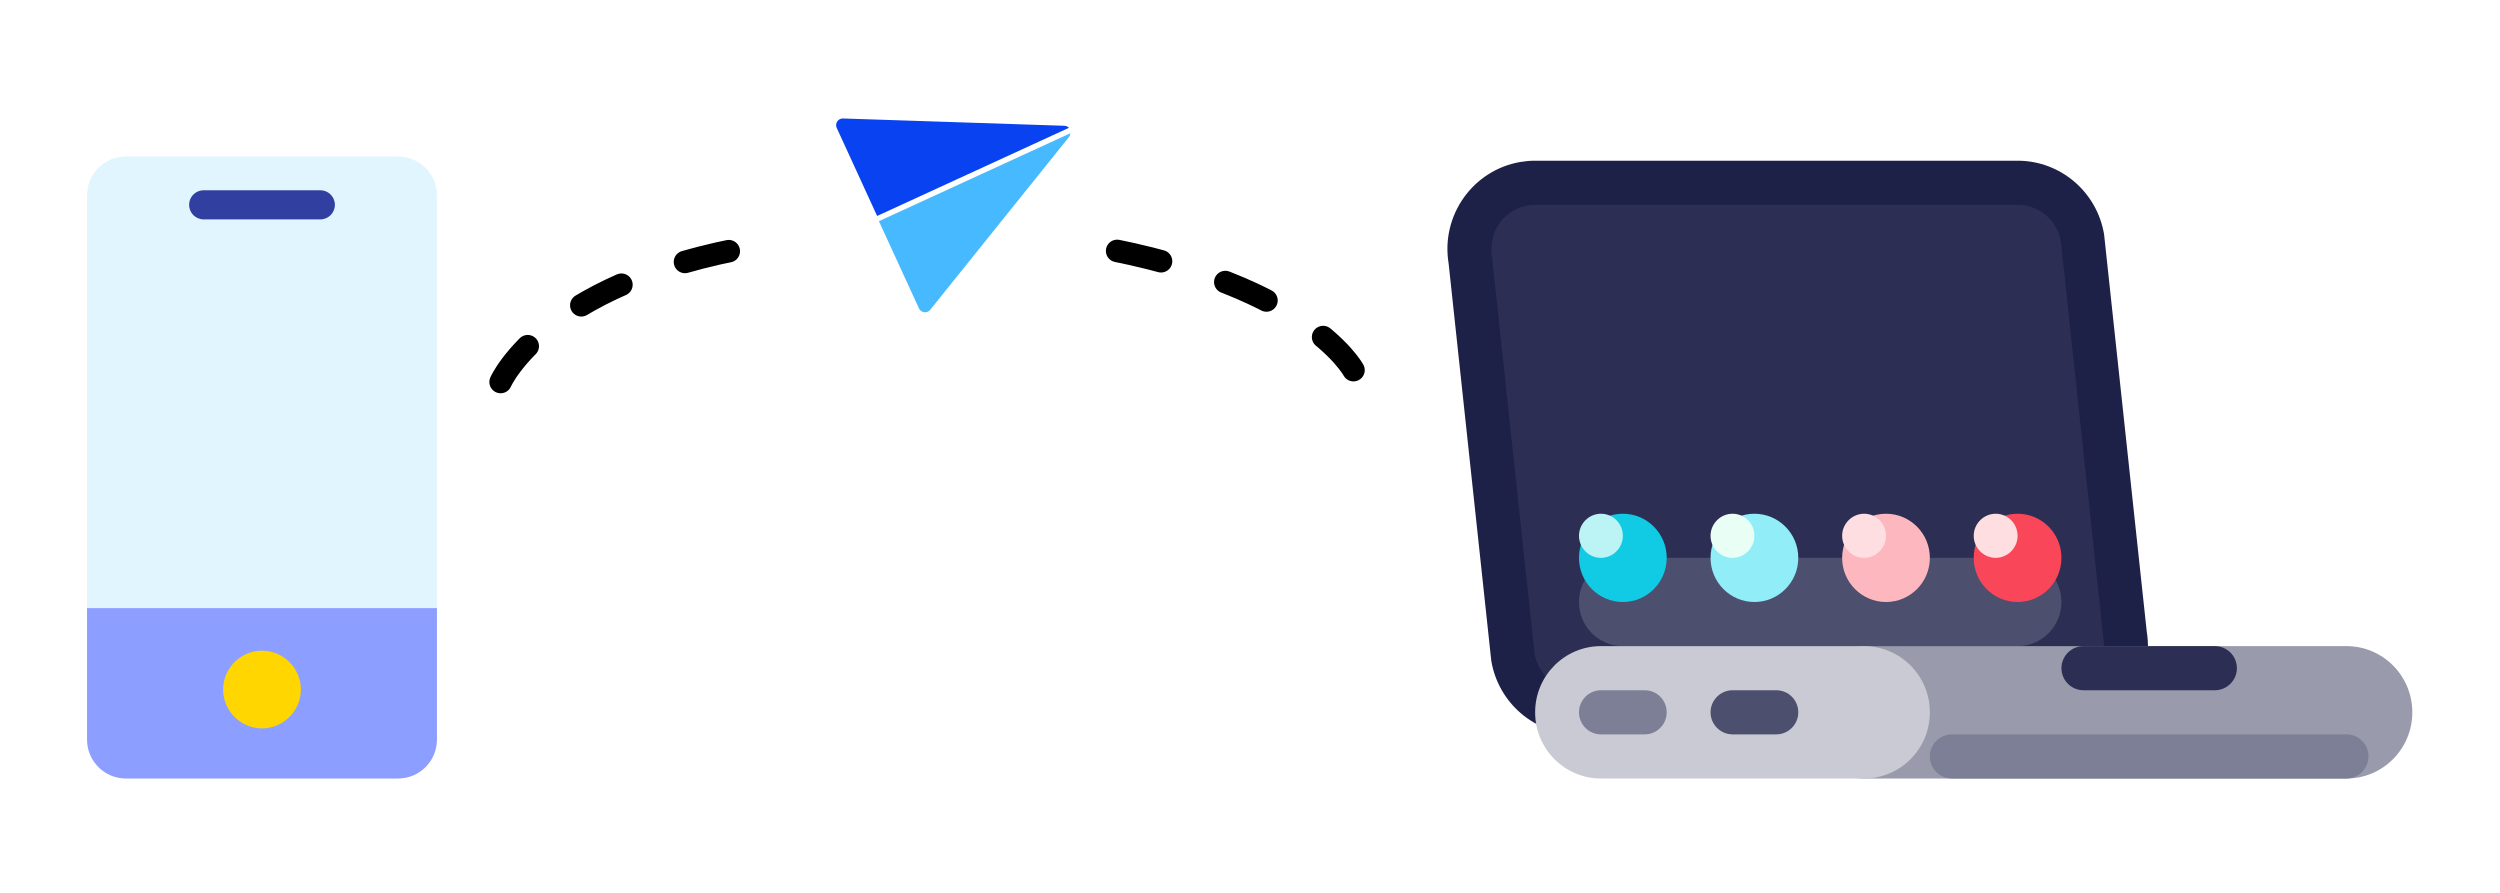
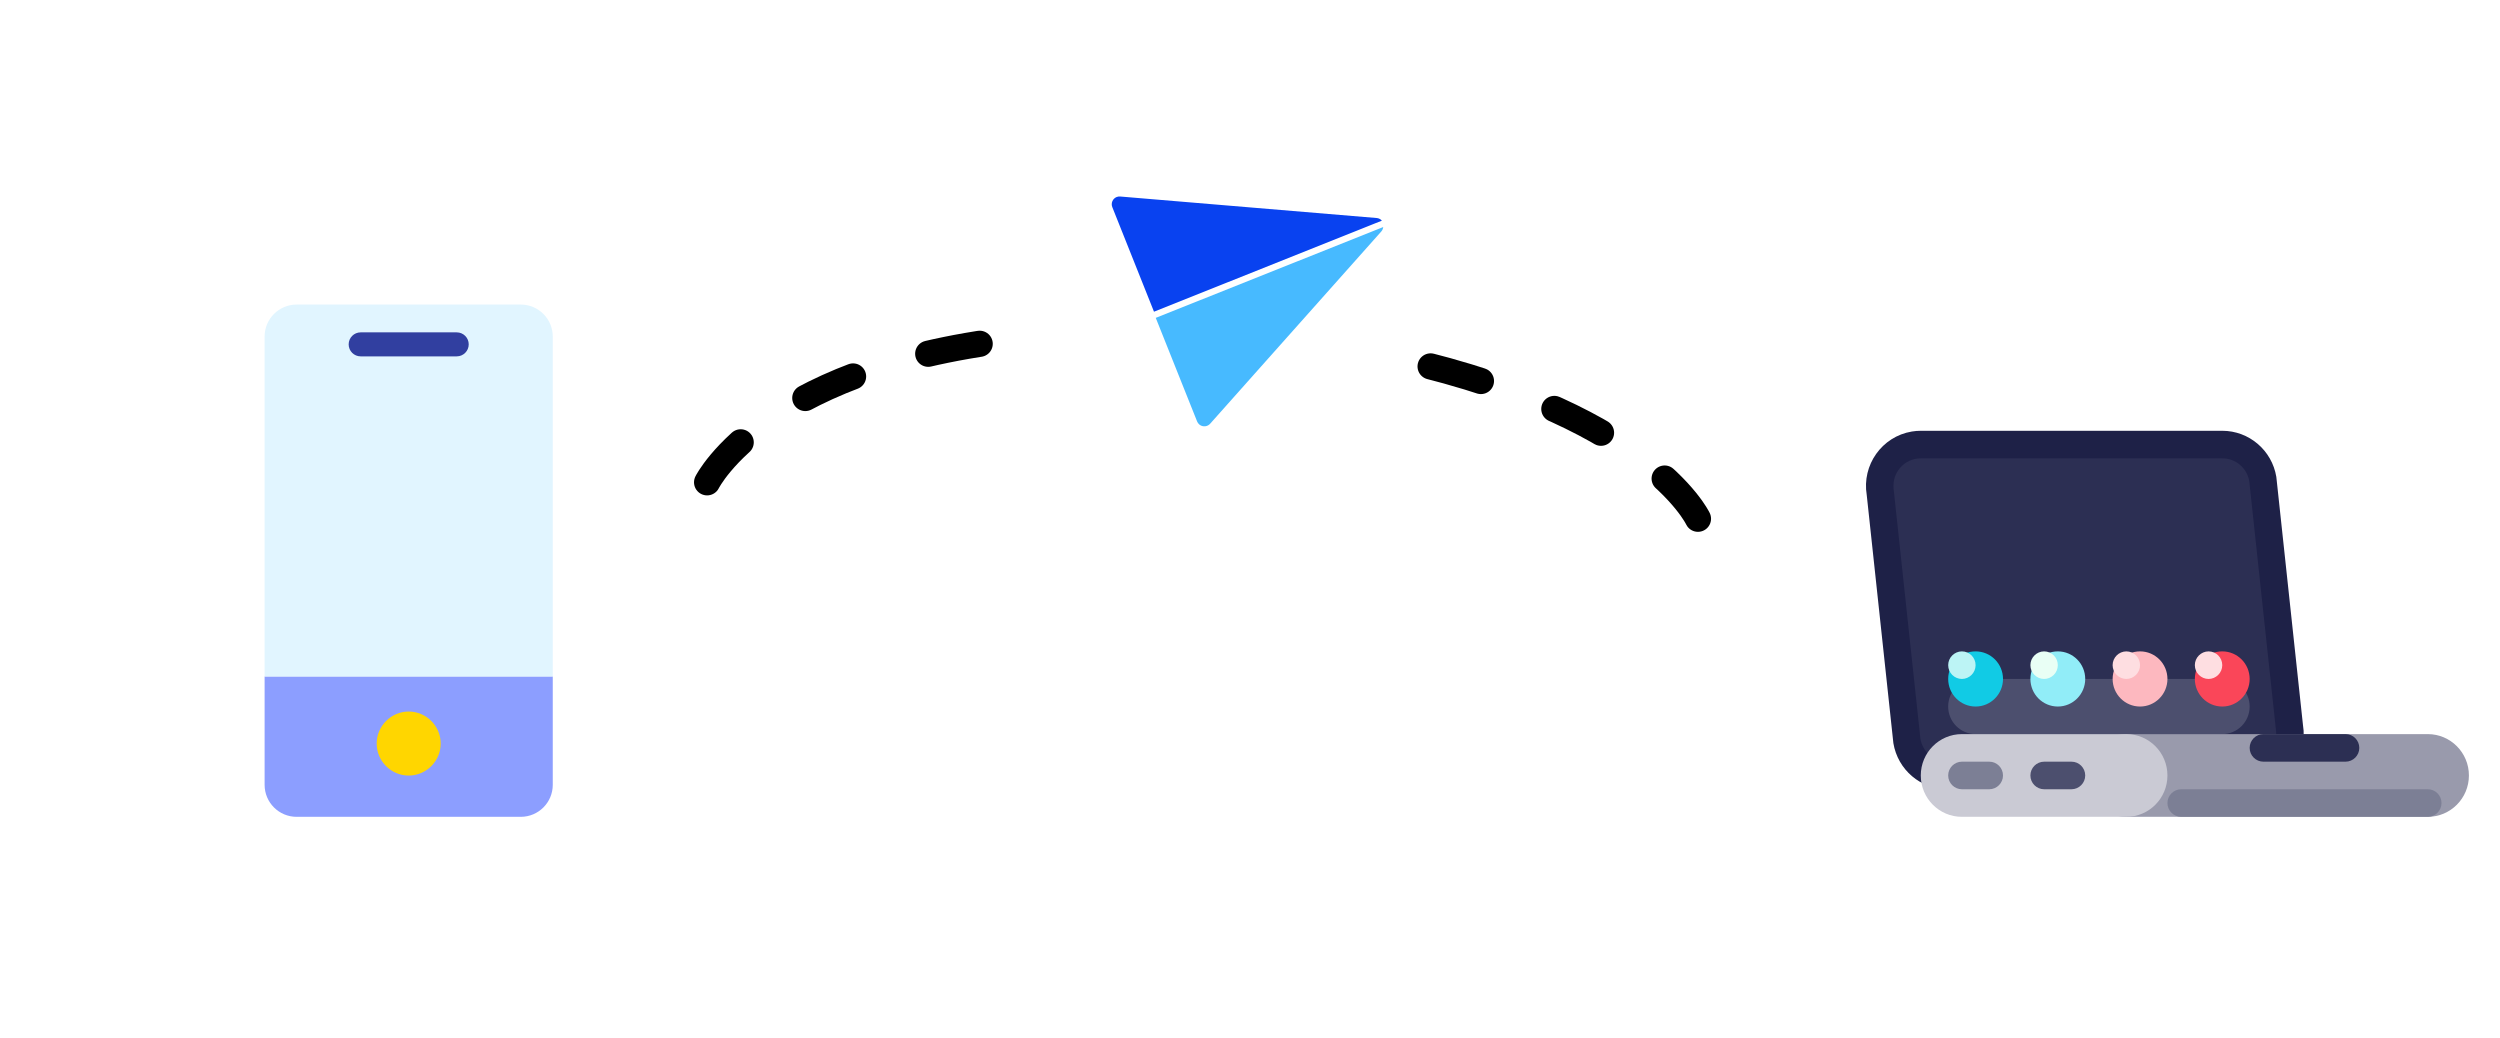
- <svg xmlns="http://www.w3.org/2000/svg" width="100%" height="100%" viewBox="0 0 2311 825" version="1.1" xml:space="preserve" style="fill-rule:evenodd;clip-rule:evenodd;stroke-linecap:round;stroke-linejoin:round;stroke-miterlimit:1.5;">
-   <rect id="画板1" x="0" y="0" width="2310.42" height="825" style="fill:none;" />
+ <svg xmlns="http://www.w3.org/2000/svg" width="100%" height="100%" viewBox="0 0 1988 825" version="1.1" xml:space="preserve" style="fill-rule:evenodd;clip-rule:evenodd;stroke-linecap:round;stroke-linejoin:round;stroke-miterlimit:1.5;">
+   <rect id="画板1" x="0" y="0" width="1987.5" height="825" style="fill:none;" />
  <g>
-     <path d="M80.47,683.719c0,19.849 16.089,35.938 35.938,35.938l251.562,-0c19.849,-0 35.938,-16.089 35.938,-35.938l-0,-121.648l-323.438,-0l0,121.648Z" style="fill:#8c9eff;fill-rule:nonzero;" />
-     <path d="M367.97,144.657l-251.562,-0c-19.849,-0 -35.938,16.088 -35.938,35.937l0,381.477l323.438,-0l-0,-381.477c-0,-19.849 -16.089,-35.937 -35.938,-35.937Z" style="fill:#e1f5ff;fill-rule:nonzero;" />
-     <path d="M206.251,637.405c0,19.715 16.223,35.937 35.938,35.937c19.715,0 35.937,-16.222 35.937,-35.937c0,-19.715 -16.222,-35.938 -35.937,-35.938c-19.715,0 -35.938,16.223 -35.938,35.938Z" style="fill:#ffd600;fill-rule:nonzero;" />
-     <path d="M296.095,202.818l-107.812,-0c-7.445,-0 -13.477,-6.033 -13.477,-13.477c0,-7.444 6.032,-13.476 13.477,-13.476l107.812,-0c7.444,-0 13.477,6.032 13.477,13.476c-0,7.444 -6.033,13.477 -13.477,13.477Z" style="fill:#313fa0;fill-rule:nonzero;" />
+     <path d="M210.418,624.085c0,14.062 11.398,25.46 25.46,25.46l178.222,-0c14.062,-0 25.46,-11.398 25.46,-25.46l-0,-86.183l-229.142,-0l0,86.183Z" style="fill:#8c9eff;fill-rule:nonzero;" />
+     <path d="M414.1,242.182l-178.222,-0c-14.062,-0 -25.46,11.398 -25.46,25.46l0,270.26l229.142,-0l-0,-270.26c-0,-14.062 -11.398,-25.46 -25.46,-25.46Z" style="fill:#e1f5ff;fill-rule:nonzero;" />
+     <path d="M299.529,591.273c-0,13.967 11.493,25.46 25.46,25.46c13.967,0 25.46,-11.493 25.46,-25.46c0,-13.967 -11.493,-25.46 -25.46,-25.46c-13.967,-0 -25.46,11.493 -25.46,25.46Z" style="fill:#ffd600;fill-rule:nonzero;" />
+     <path d="M363.179,283.386l-76.38,0c-5.274,0 -9.548,-4.273 -9.548,-9.547c0,-5.274 4.274,-9.548 9.548,-9.548l76.38,0c5.274,0 9.548,4.274 9.548,9.548c-0,5.274 -4.274,9.547 -9.548,9.547Z" style="fill:#313fa0;fill-rule:nonzero;" />
  </g>
  <g>
-     <path d="M1904.47,678.857l-445.966,-0c-39.637,-0 -73.468,-28.829 -79.984,-68.166l-39.42,-367.132c-7.359,-44.451 22.48,-86.478 66.66,-93.892c4.397,-0.739 8.857,-1.108 13.33,-1.108l445.959,-0c39.637,-0 73.469,28.835 79.984,68.172l39.421,367.139c7.358,44.444 -22.481,86.478 -66.654,93.886c-4.404,0.738 -8.863,1.108 -13.33,1.108l-0,-0.007Z" style="fill:#1e2147;fill-rule:nonzero;" />
-     <path d="M1458.51,638.07c-19.846,0.042 -36.793,-14.417 -39.999,-34.117l-39.107,-364.784c-2.299,-14.341 0.913,-26.069 8.753,-35.379c7.626,-9.212 19.008,-14.519 30.967,-14.438l445.938,-0c19.84,-0.07 36.794,14.369 39.992,34.075l39.107,364.84c2.3,14.334 -0.906,26.09 -8.752,35.386c-7.615,9.199 -18.978,14.5 -30.919,14.424l-445.98,0l-0,-0.007Z" style="fill:#2c2f53;fill-rule:nonzero;" />
-     <path d="M1500.14,515.698l364.909,-0c22.397,-0 40.543,18.257 40.543,40.793c-0,22.522 -18.146,40.793 -40.543,40.793l-364.909,0c-22.382,0 -40.542,-18.271 -40.542,-40.793c0.007,-22.536 18.16,-40.793 40.542,-40.793Z" style="fill:#4c4f6e;fill-rule:nonzero;" />
-     <path d="M1723.15,597.284l445.98,0c33.588,0 60.821,27.386 60.821,61.183c-0,33.797 -27.226,61.183 -60.821,61.183l-445.98,-0c-33.588,-0 -60.813,-27.386 -60.813,-61.183c-0,-33.797 27.225,-61.183 60.813,-61.183Z" style="fill:#999aac;fill-rule:nonzero;" />
-     <path d="M1479.88,597.284l243.268,0c33.588,0 60.814,27.386 60.814,61.183c-0,33.797 -27.226,61.183 -60.814,61.183l-243.268,-0c-33.581,-0 -60.806,-27.386 -60.806,-61.183c-0,-33.797 27.225,-61.183 60.806,-61.183Z" style="fill:#cacad4;fill-rule:nonzero;" />
-     <path d="M1540.7,515.698c-0,22.522 -18.153,40.793 -40.55,40.793c-22.382,-0 -40.542,-18.271 -40.542,-40.793c-0,-22.536 18.16,-40.801 40.542,-40.801c22.397,0 40.55,18.258 40.55,40.801Z" style="fill:#11cbe5;fill-rule:nonzero;" />
-     <path d="M1662.33,515.698c-0,22.522 -18.16,40.793 -40.543,40.793c-22.396,-0 -40.549,-18.271 -40.549,-40.793c-0,-22.536 18.153,-40.801 40.549,-40.801c22.383,0 40.543,18.258 40.543,40.801Z" style="fill:#91edf8;fill-rule:nonzero;" />
-     <path d="M1783.96,515.698c-0,22.522 -18.146,40.793 -40.536,40.793c-22.396,-0 -40.549,-18.271 -40.549,-40.793c0,-22.536 18.153,-40.801 40.549,-40.801c22.39,0 40.536,18.258 40.536,40.801Z" style="fill:#fdb8bf;fill-rule:nonzero;" />
-     <path d="M1905.59,515.698c-0,22.522 -18.146,40.793 -40.543,40.793c-22.389,-0 -40.549,-18.271 -40.549,-40.793c0,-22.536 18.16,-40.801 40.549,-40.801c22.397,0 40.543,18.258 40.543,40.801Z" style="fill:#fa4659;fill-rule:nonzero;" />
-     <path d="M1479.88,474.897c11.205,0 20.278,9.136 20.278,20.397c0,0.023 0,0.047 0,0.07c0,11.134 -9.144,20.303 -20.278,20.334c-11.128,-0.038 -20.264,-9.206 -20.264,-20.334c-0,-0.023 -0,-0.047 -0,-0.07c-0.035,-11.152 9.112,-20.358 20.264,-20.397Z" style="fill:#bcf4f5;fill-rule:nonzero;" />
-     <path d="M1723.15,474.897c11.198,0 20.278,9.136 20.278,20.397c0,0.023 0,0.047 0,0.07c0,11.134 -9.144,20.303 -20.278,20.334c-11.131,-0.035 -20.271,-9.203 -20.271,-20.334c-0,-0.023 -0,-0.047 0,-0.07c-0,-0.021 -0,-0.042 -0,-0.063c-0,-11.134 9.144,-20.303 20.278,-20.334l-0.007,0Zm121.634,0c11.192,0 20.271,9.136 20.271,20.397c0,0.023 0.001,0.047 0.001,0.07c-0,11.134 -9.145,20.303 -20.279,20.334c-11.131,-0.035 -20.271,-9.203 -20.271,-20.334c-0,-0.023 0,-0.047 0,-0.07c0,-0.021 -0,-0.042 -0,-0.063c-0,-11.134 9.144,-20.303 20.278,-20.334Z" style="fill:#fedee1;fill-rule:nonzero;" />
-     <path d="M1601.51,474.897c11.198,0 20.278,9.136 20.278,20.397c0,0.023 0,0.047 0,0.07c0,11.134 -9.144,20.303 -20.278,20.334c-11.131,-0.035 -20.271,-9.203 -20.271,-20.334c-0,-0.023 -0,-0.047 -0,-0.07c-0,-0.021 -0,-0.042 -0,-0.063c-0,-11.134 9.144,-20.303 20.278,-20.334l-0.007,0Z" style="fill:#e9fff5;fill-rule:nonzero;" />
-     <path d="M1479.88,638.07l40.549,0c11.199,0 20.272,9.129 20.272,20.397c-0,0.023 -0,0.046 -0,0.07c-0,11.132 -9.146,20.3 -20.279,20.327l-40.542,-0c-11.127,-0.035 -20.264,-9.2 -20.264,-20.327c-0,-0.024 -0,-0.047 -0,-0.07c-0.035,-11.152 9.112,-20.359 20.264,-20.397Z" style="fill:#7c7f95;fill-rule:nonzero;" />
-     <path d="M1601.51,638.07l40.549,0c11.192,0 20.272,9.129 20.272,20.397c-0,0.021 -0,0.042 -0,0.063c-0,11.134 -9.145,20.303 -20.278,20.334l-40.543,-0c-11.131,-0.035 -20.271,-9.203 -20.271,-20.334c-0,-0.021 -0,-0.042 -0,-0.063c-0,-0.021 -0,-0.042 -0,-0.063c-0,-11.134 9.144,-20.303 20.278,-20.334l-0.007,0Z" style="fill:#4c4f6e;fill-rule:nonzero;" />
-     <path d="M1925.87,597.284l121.634,0c11.198,0 20.278,9.129 20.278,20.397c0,0.018 0,0.037 0,0.055c0,11.134 -9.144,20.304 -20.278,20.334l-121.634,0c-11.152,-0.034 -20.302,-9.237 -20.271,-20.389c-0,-0.021 -0,-0.042 -0,-0.063c-0,-11.134 9.144,-20.303 20.278,-20.334l-0.007,0Z" style="fill:#2c2f53;fill-rule:nonzero;" />
-     <path d="M1804.23,678.857l364.895,-0c11.198,-0 20.278,9.135 20.278,20.403c0,0.021 0,0.042 0,0.063c0,11.134 -9.144,20.303 -20.278,20.334l-364.895,-0c-11.152,-0.038 -20.299,-9.245 -20.264,-20.397c-0,-0.021 -0,-0.042 -0,-0.063c-0,-11.133 9.144,-20.303 20.278,-20.333l-0.014,-0.007Z" style="fill:#7c7f95;fill-rule:nonzero;" />
+     <path d="M1788.33,627.613l-239.723,0c-21.306,0 -39.491,-15.496 -42.994,-36.641l-21.19,-197.346c-3.955,-23.895 12.084,-46.485 35.833,-50.471c2.363,-0.397 4.76,-0.595 7.165,-0.595l239.719,-0c21.306,-0 39.492,15.5 42.994,36.645l21.19,197.35c3.955,23.89 -12.084,46.485 -35.829,50.467c-2.367,0.397 -4.764,0.595 -7.165,0.595l-0,-0.004Z" style="fill:#1e2147;fill-rule:nonzero;" />
+     <path d="M1548.6,605.689c-10.668,0.023 -19.777,-7.75 -21.5,-18.339l-21.022,-196.084c-1.236,-7.709 0.491,-14.013 4.705,-19.017c4.099,-4.952 10.218,-7.805 16.646,-7.762l239.708,0c10.664,-0.037 19.777,7.724 21.497,18.317l21.021,196.114c1.236,7.705 -0.487,14.024 -4.705,19.021c-4.093,4.945 -10.201,7.795 -16.62,7.754l-239.73,0l0,-0.004Z" style="fill:#2c2f53;fill-rule:nonzero;" />
+     <path d="M1570.98,539.91l196.152,-0c12.039,-0 21.793,9.814 21.793,21.927c-0,12.107 -9.754,21.928 -21.793,21.928l-196.152,0c-12.031,0 -21.793,-9.821 -21.793,-21.928c0.004,-12.113 9.762,-21.927 21.793,-21.927Z" style="fill:#4c4f6e;fill-rule:nonzero;" />
+     <path d="M1690.86,583.765l239.73,0c18.054,0 32.693,14.721 32.693,32.888c-0,18.167 -14.635,32.888 -32.693,32.888l-239.73,0c-18.055,0 -32.69,-14.721 -32.69,-32.888c0,-18.167 14.635,-32.888 32.69,-32.888Z" style="fill:#999aac;fill-rule:nonzero;" />
+     <path d="M1560.09,583.765l130.765,0c18.055,0 32.689,14.721 32.689,32.888c0,18.167 -14.634,32.888 -32.689,32.888l-130.765,0c-18.051,0 -32.686,-14.721 -32.686,-32.888c0,-18.167 14.635,-32.888 32.686,-32.888Z" style="fill:#cacad4;fill-rule:nonzero;" />
+     <path d="M1592.79,539.91c-0,12.106 -9.758,21.927 -21.797,21.927c-12.031,0 -21.793,-9.821 -21.793,-21.927c0,-12.114 9.762,-21.932 21.793,-21.932c12.039,0 21.797,9.814 21.797,21.932Z" style="fill:#11cbe5;fill-rule:nonzero;" />
+     <path d="M1658.17,539.91c0,12.106 -9.761,21.927 -21.793,21.927c-12.038,0 -21.796,-9.821 -21.796,-21.927c-0,-12.114 9.758,-21.932 21.796,-21.932c12.032,0 21.793,9.814 21.793,21.932Z" style="fill:#91edf8;fill-rule:nonzero;" />
+     <path d="M1723.55,539.91c0,12.106 -9.754,21.927 -21.789,21.927c-12.039,0 -21.797,-9.821 -21.797,-21.927c0,-12.114 9.758,-21.932 21.797,-21.932c12.035,0 21.789,9.814 21.789,21.932Z" style="fill:#fdb8bf;fill-rule:nonzero;" />
+     <path d="M1788.93,539.91c-0,12.106 -9.754,21.927 -21.793,21.927c-12.035,0 -21.797,-9.821 -21.797,-21.927c0,-12.114 9.762,-21.932 21.797,-21.932c12.039,0 21.793,9.814 21.793,21.932Z" style="fill:#fa4659;fill-rule:nonzero;" />
+     <path d="M1560.09,517.978c6.023,0 10.9,4.911 10.9,10.964c-0,0.013 -0,0.025 -0,0.038c-0,5.984 -4.916,10.913 -10.9,10.93c-5.982,-0.021 -10.893,-4.948 -10.893,-10.93c-0,-0.013 -0,-0.025 -0,-0.038c-0.019,-5.995 4.898,-10.943 10.893,-10.964Z" style="fill:#bcf4f5;fill-rule:nonzero;" />
+     <path d="M1690.86,517.978c6.019,0 10.9,4.911 10.9,10.964c0,0.013 0,0.025 0,0.038c0,5.984 -4.915,10.913 -10.9,10.93c-5.984,-0.019 -10.897,-4.947 -10.897,-10.93c0,-0.013 0,-0.025 0,-0.038c0,-0.011 0,-0.022 0,-0.034c0,-5.985 4.916,-10.913 10.901,-10.93l-0.004,0Zm65.382,0c6.016,0 10.897,4.911 10.897,10.964c-0,0.013 -0,0.025 -0,0.038c-0,5.984 -4.916,10.913 -10.9,10.93c-5.984,-0.019 -10.897,-4.947 -10.897,-10.93c0,-0.013 0,-0.025 0,-0.038c0,-0.011 0,-0.022 0,-0.034c0,-5.985 4.916,-10.913 10.9,-10.93Z" style="fill:#fedee1;fill-rule:nonzero;" />
+     <path d="M1625.47,517.978c6.02,0 10.9,4.911 10.9,10.964c0.001,0.013 0.001,0.025 0.001,0.038c-0,5.984 -4.916,10.913 -10.901,10.93c-5.983,-0.019 -10.896,-4.947 -10.896,-10.93c-0,-0.013 -0,-0.025 -0,-0.038c-0,-0.011 -0,-0.022 -0,-0.034c-0,-5.985 4.915,-10.913 10.9,-10.93l-0.004,0Z" style="fill:#e9fff5;fill-rule:nonzero;" />
+     <path d="M1560.09,605.689l21.796,0c6.02,0 10.897,4.907 10.897,10.964c-0,0.013 -0,0.025 -0,0.038c-0,5.984 -4.916,10.912 -10.9,10.926l-21.793,0c-5.982,-0.018 -10.893,-4.945 -10.893,-10.926c-0,-0.013 -0,-0.025 -0,-0.038c-0.019,-5.994 4.898,-10.943 10.893,-10.964Z" style="fill:#7c7f95;fill-rule:nonzero;" />
+     <path d="M1625.47,605.689l21.797,0c6.016,0 10.896,4.907 10.896,10.964c0,0.011 0,0.023 0,0.034c0,5.985 -4.915,10.914 -10.9,10.93l-21.793,0c-5.983,-0.018 -10.896,-4.947 -10.896,-10.93c-0,-0.011 -0,-0.023 -0,-0.034c-0,-0.011 -0,-0.022 -0,-0.034c-0,-5.984 4.915,-10.913 10.9,-10.93l-0.004,0Z" style="fill:#4c4f6e;fill-rule:nonzero;" />
+     <path d="M1799.83,583.765l65.383,0c6.019,0 10.9,4.907 10.9,10.964c0,0.01 0,0.02 0,0.03c0,5.985 -4.915,10.914 -10.9,10.93l-65.383,0c-5.994,-0.018 -10.913,-4.965 -10.896,-10.96c-0,-0.011 -0,-0.022 -0,-0.034c-0,-5.984 4.915,-10.913 10.9,-10.93l-0.004,0Z" style="fill:#2c2f53;fill-rule:nonzero;" />
+     <path d="M1734.44,627.613l196.144,0c6.019,0 10.9,4.911 10.9,10.968c-0,0.011 -0,0.023 -0,0.034c-0,5.985 -4.915,10.914 -10.9,10.93l-196.144,-0c-5.995,-0.021 -10.912,-4.969 -10.893,-10.964c-0,-0.011 -0,-0.022 -0,-0.034c-0,-5.985 4.915,-10.914 10.9,-10.93l-0.007,-0.004Z" style="fill:#7c7f95;fill-rule:nonzero;" />
  </g>
  <g>
-     <path d="M810.811,199.637l-37.324,-81.365c-1.418,-3.087 -0.044,-6.793 3.042,-8.212c0.893,-0.4 1.866,-0.586 2.844,-0.544l204.532,6.75c1.6,0.054 3.118,0.725 4.234,1.873l-177.328,81.498Z" style="fill:#0942f0;fill-rule:nonzero;" />
-     <path d="M812.458,204.461l176.988,-81.294c-0.056,1.297 -0.518,2.545 -1.321,3.565l-128.197,159.59c-1.664,2.079 -4.49,2.864 -6.987,1.939c-0.626,-0.232 -1.209,-0.563 -1.729,-0.981c-0.745,-0.605 -1.342,-1.373 -1.744,-2.244l-37.01,-80.575Z" style="fill:#47baff;fill-rule:nonzero;" />
-   </g>
-   <g>
-     <path d="M462.777,353.117c0,0 42.942,-98.933 256.674,-128.914" style="fill:none;stroke:#000;stroke-width:20.83px;stroke-dasharray:41.67,62.5,0,0;" />
-     <path d="M1251.15,342.15c-0,0 -45.098,-84.847 -261.7,-117.947" style="fill:none;stroke:#000;stroke-width:20.83px;stroke-dasharray:41.67,62.5,0,0;" />
+     <g>
+       <path d="M917.655,247.867l-33.156,-83.151c-1.259,-3.154 0.3,-6.786 3.454,-8.046c0.912,-0.355 1.894,-0.492 2.868,-0.4l203.928,17.101c1.595,0.134 3.077,0.882 4.133,2.084l-181.227,72.412Z" style="fill:#0942f0;fill-rule:nonzero;" />
+       <path d="M919.055,252.768l180.878,-72.225c-0.121,1.293 -0.646,2.516 -1.5,3.494l-136.115,152.892c-1.767,1.992 -4.63,2.632 -7.077,1.582c-0.612,-0.263 -1.179,-0.623 -1.676,-1.067c-0.714,-0.642 -1.271,-1.439 -1.629,-2.33l-32.881,-82.346Z" style="fill:#47baff;fill-rule:nonzero;" />
+     </g>
+     <g>
+       <path d="M562.294,383.523c-0,0 47.898,-96.631 262.873,-115.748" style="fill:none;stroke:#000;stroke-width:20.83px;stroke-dasharray:41.67,62.5,0,0;" />
+       <path d="M1350.21,412.5c0,0 -40.743,-87.022 -255.39,-131.051" style="fill:none;stroke:#000;stroke-width:20.83px;stroke-dasharray:41.67,62.5,0,0;" />
+     </g>
  </g>
</svg>
